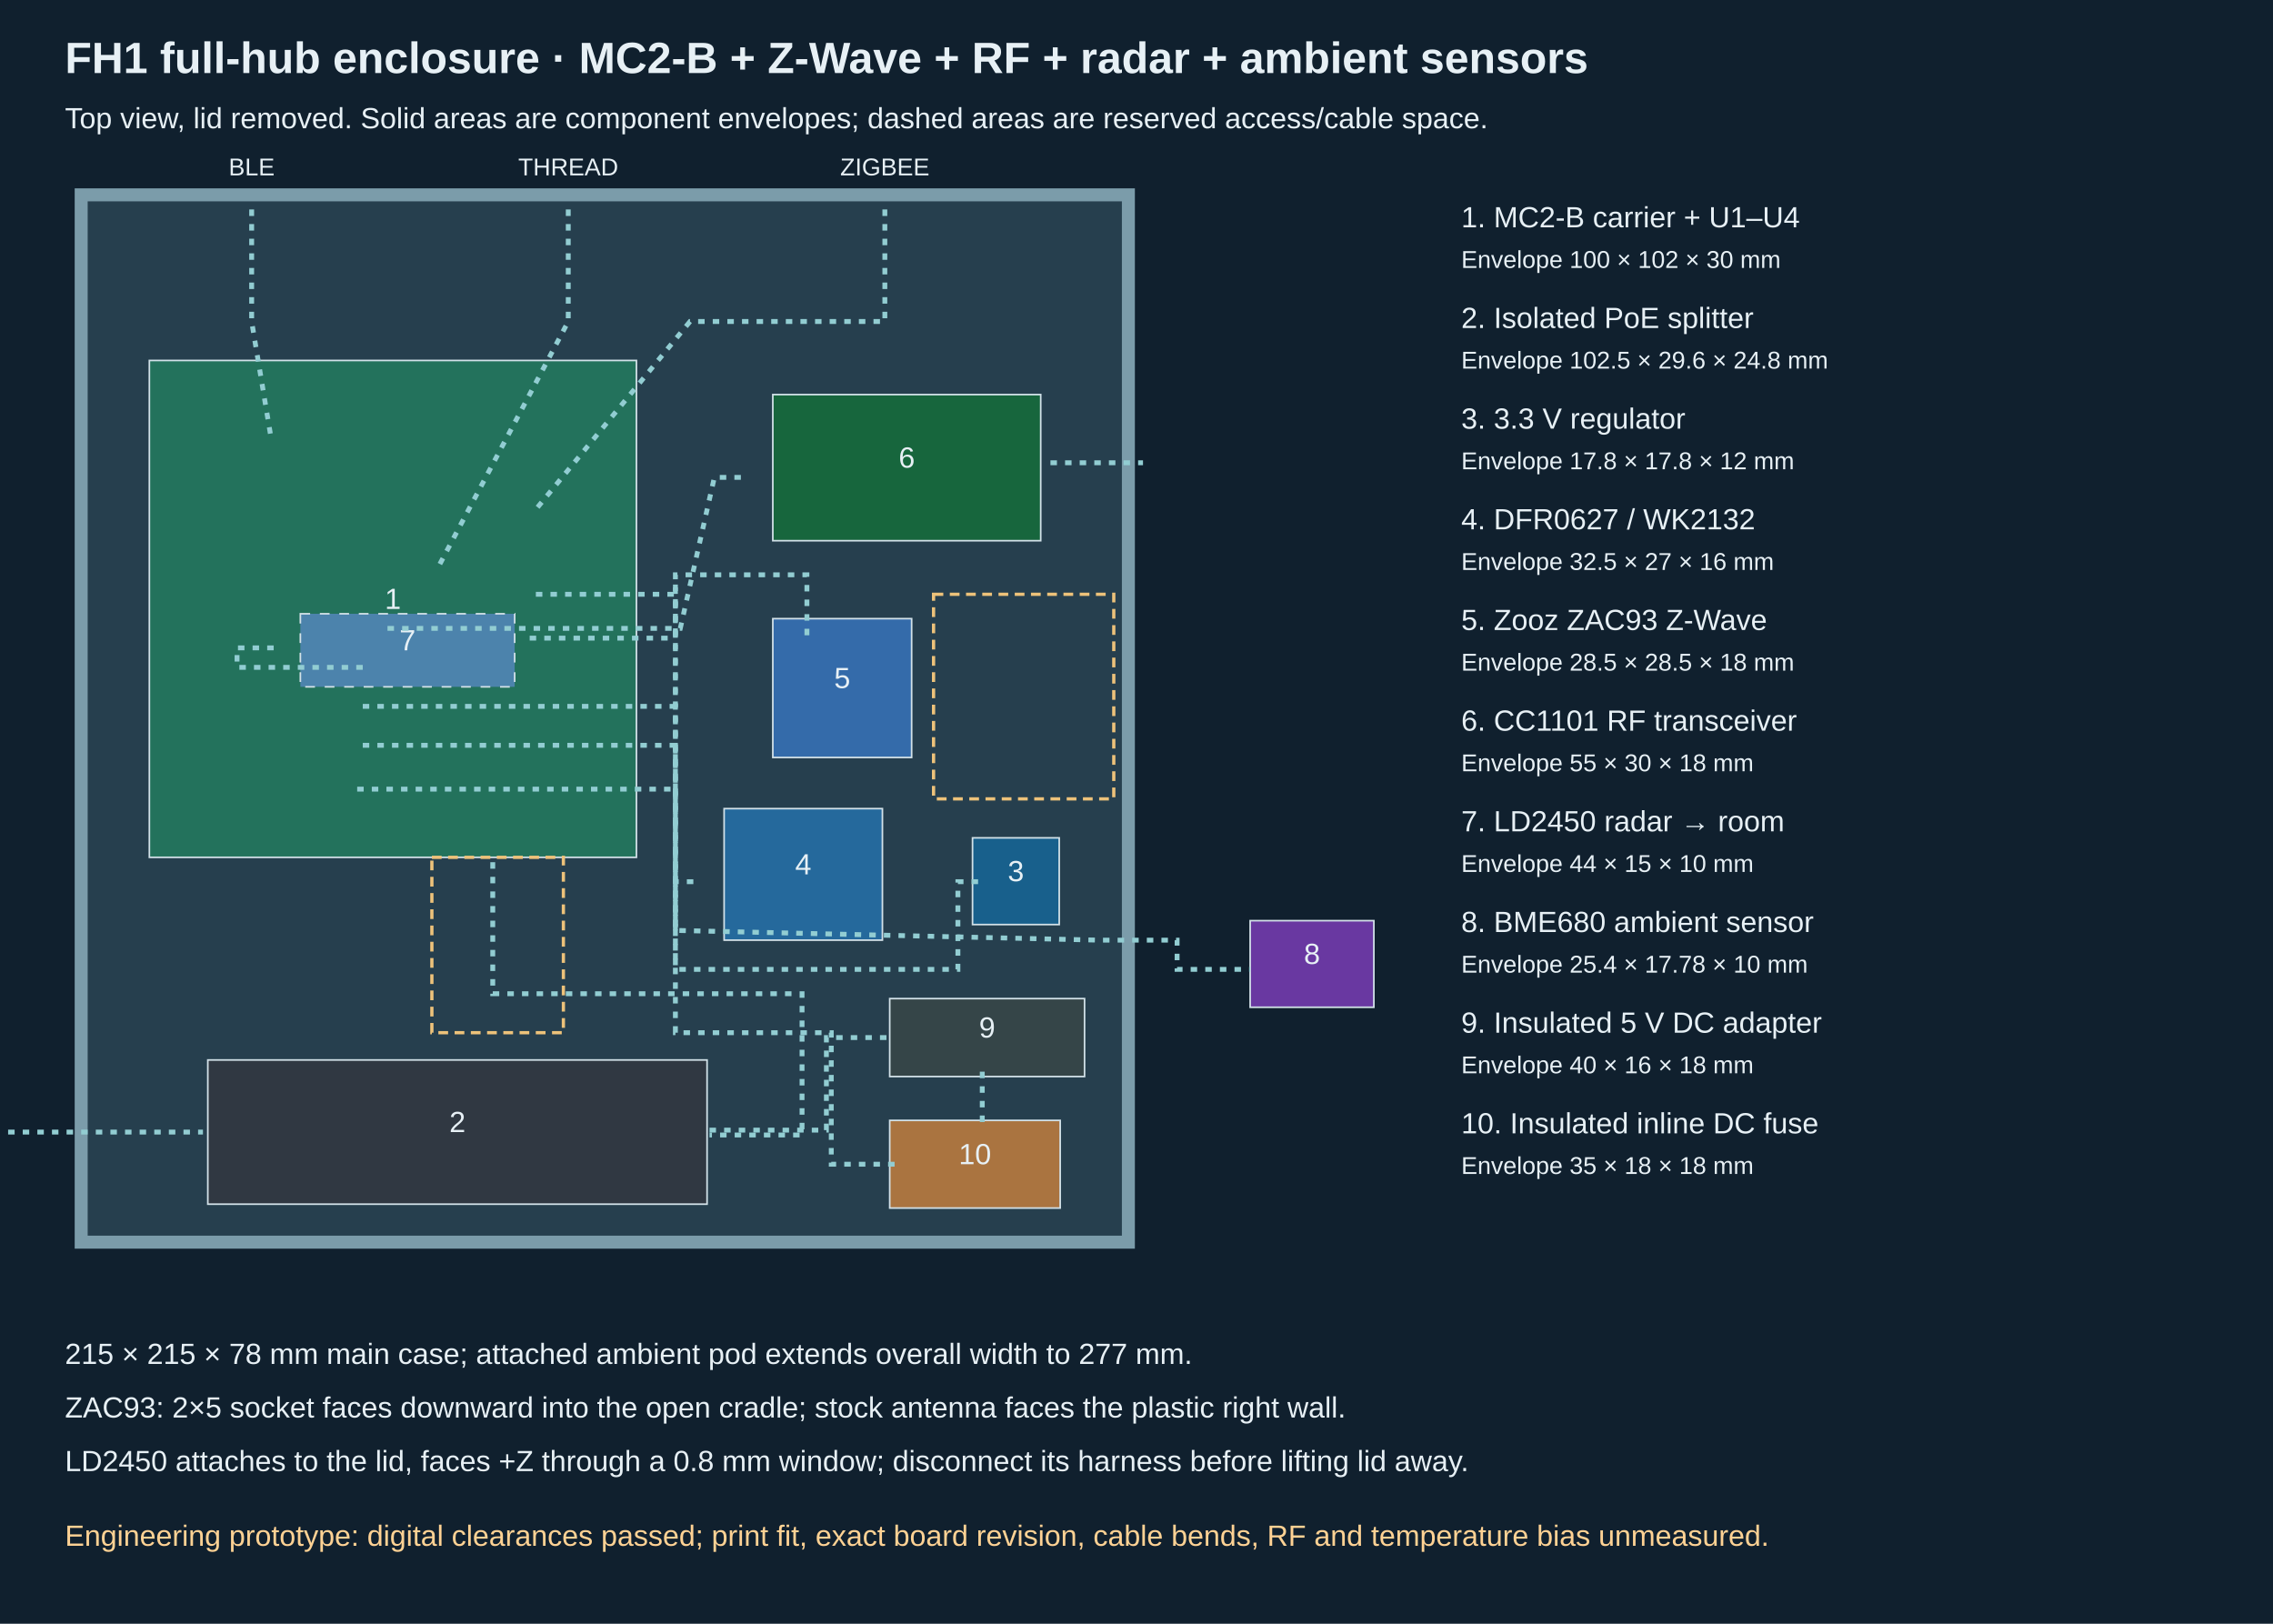
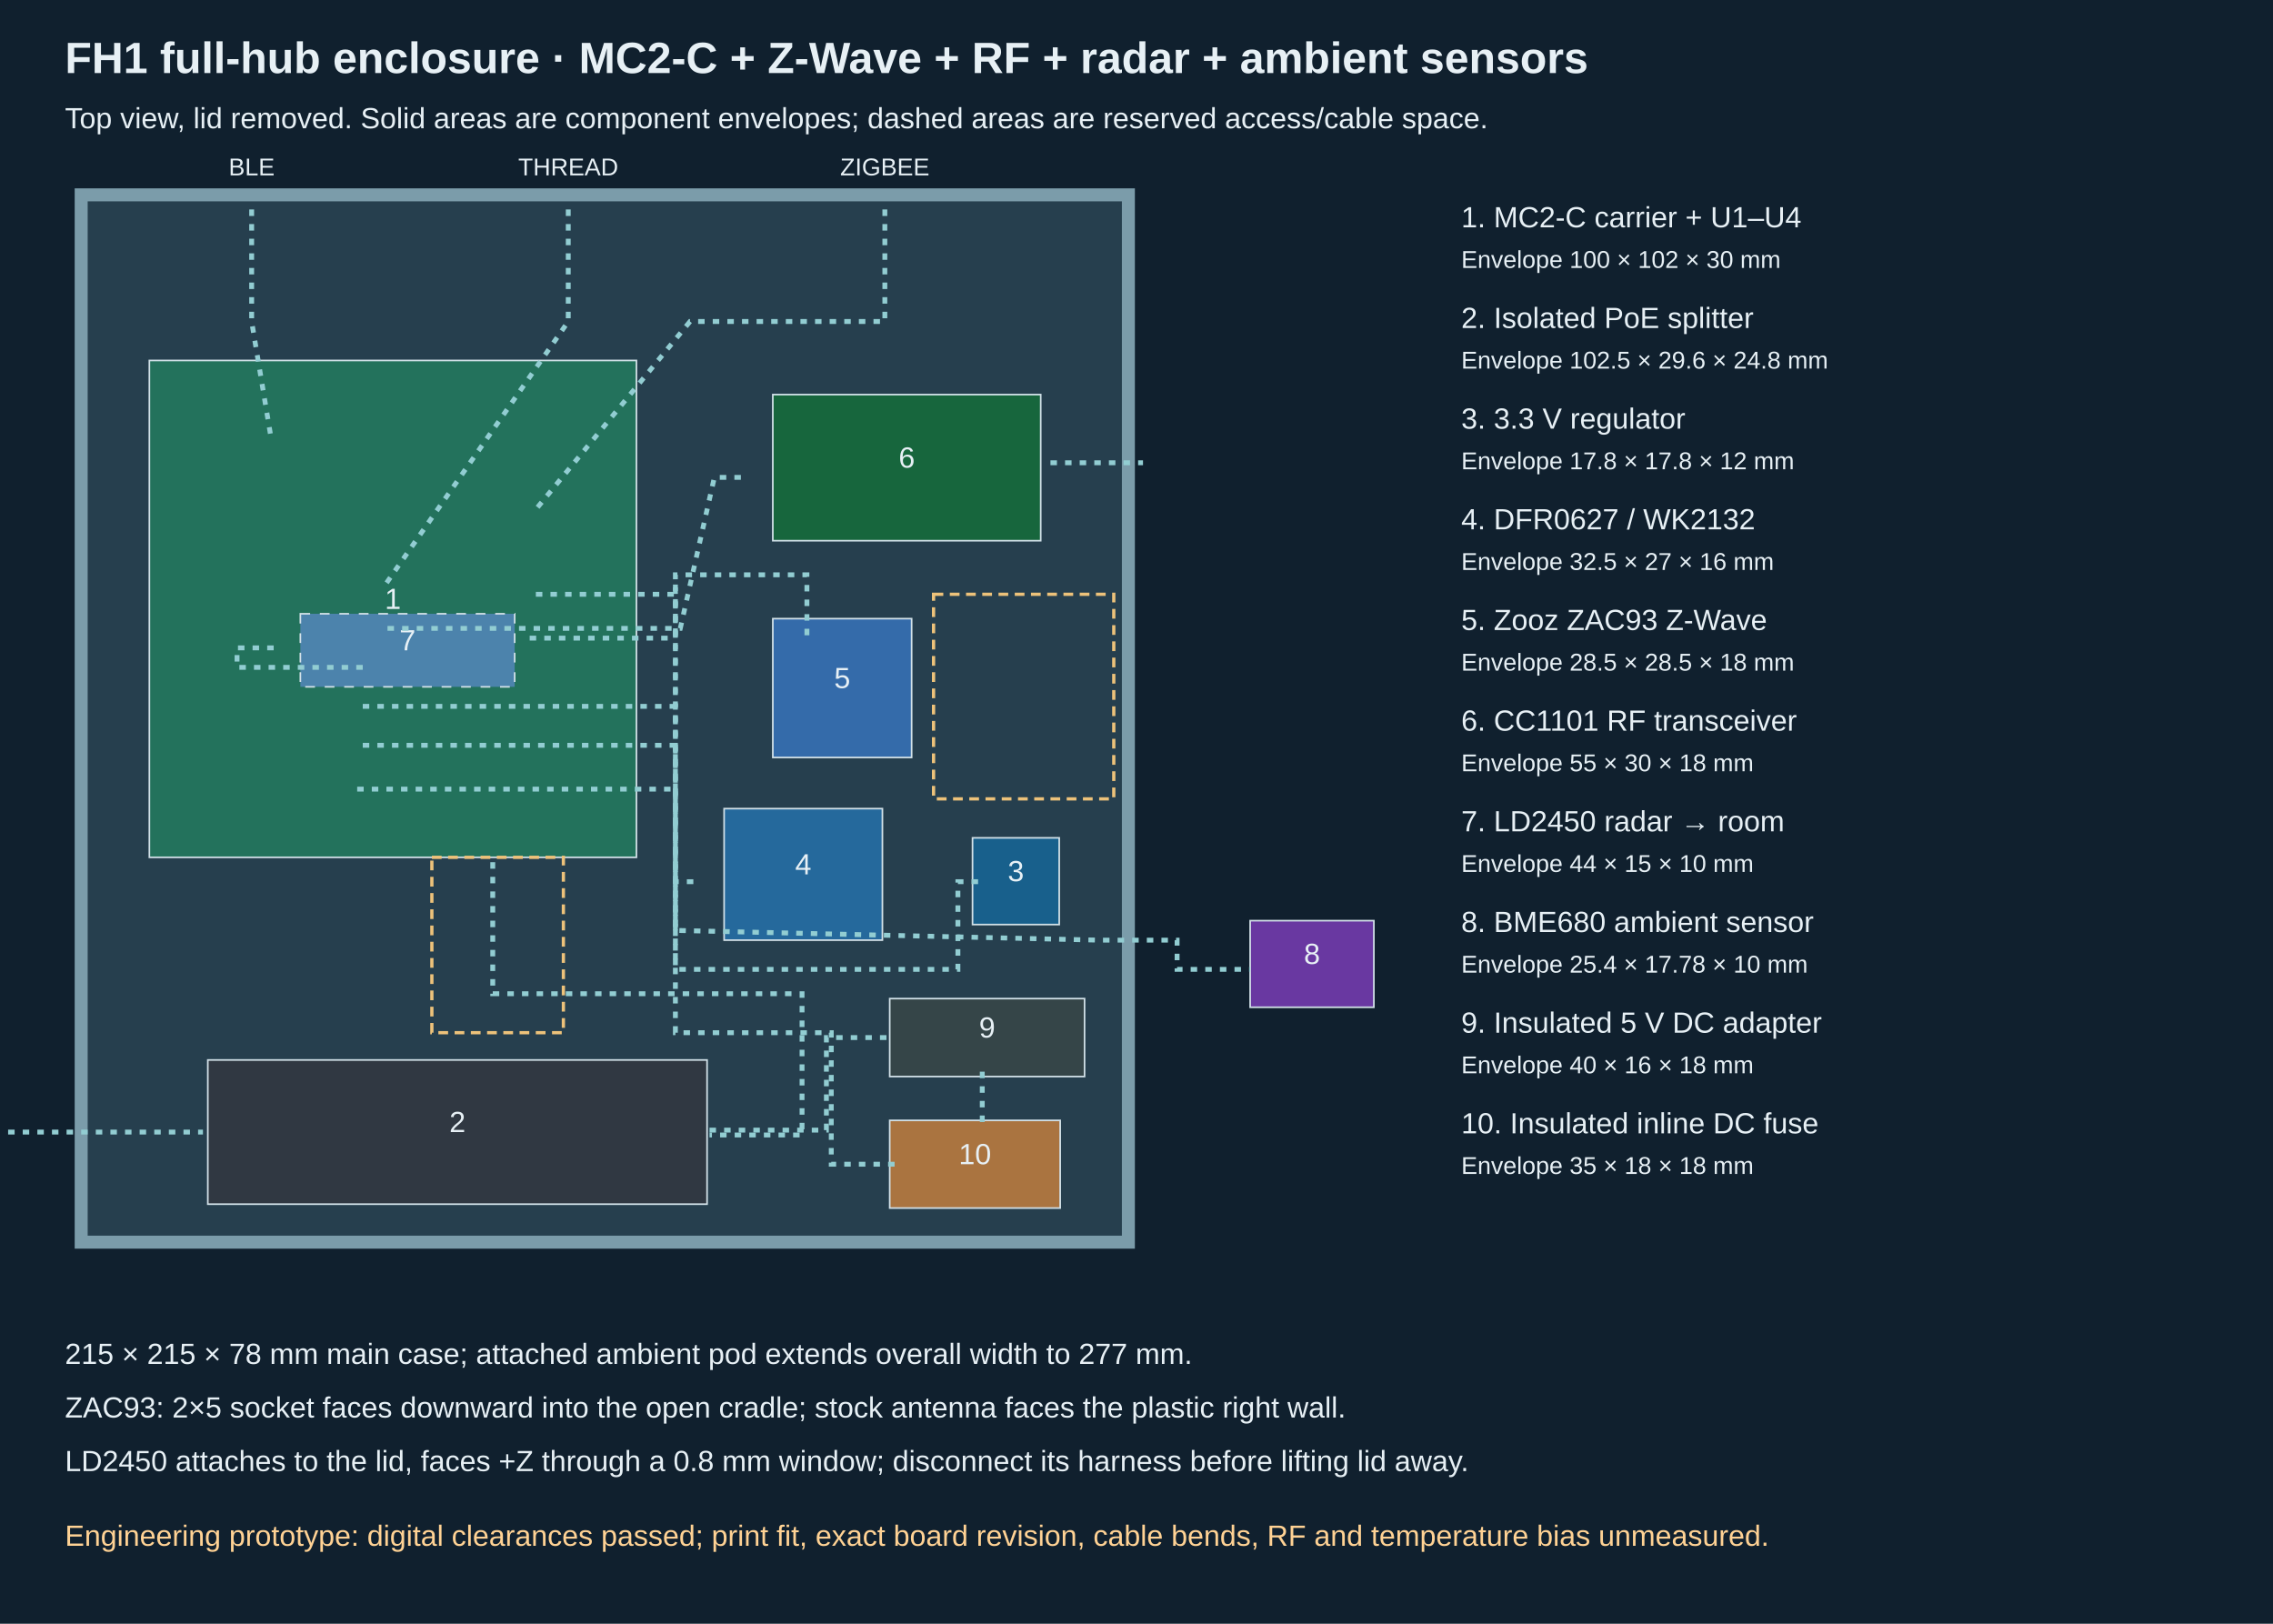
<svg xmlns="http://www.w3.org/2000/svg" width="1400" height="1000" viewBox="0 0 1400 1000">
  <style>text{font-family:Arial,sans-serif;fill:#e7f0f5}.h{font-size:27px;font-weight:bold}.s{font-size:18px}.n{font-size:15px}</style>
  <rect width="1400" height="1000" fill="#10202e" />
-   <text x="40" y="45" class="h">FH1 full-hub enclosure · MC2-B + Z-Wave + RF + radar + ambient sensors</text>
+   <text x="40" y="45" class="h">FH1 full-hub enclosure · MC2-C + Z-Wave + RF + radar + ambient sensors</text>
  <text x="40" y="79" class="s">Top view, lid removed. Solid areas are component envelopes; dashed areas are reserved access/cable space.</text>
  <rect x="50" y="120" width="645" height="645" fill="#263f4e" stroke="#7b9caa" stroke-width="8" />
  <rect x="92" y="222" width="300.0" height="306.0" fill="#23725c" stroke="#d2e1e8" stroke-dasharray="0" />
  <text x="242.0" y="375.0" text-anchor="middle" class="s">1</text>
  <rect x="128" y="652.8" width="307.5" height="88.8" fill="#303842" stroke="#d2e1e8" stroke-dasharray="0" />
  <text x="281.75" y="697.2" text-anchor="middle" class="s">2</text>
  <rect x="599" y="516" width="53.4" height="53.4" fill="#18608c" stroke="#d2e1e8" stroke-dasharray="0" />
  <text x="625.7" y="542.7" text-anchor="middle" class="s">3</text>
  <rect x="446" y="498" width="97.5" height="81" fill="#25699c" stroke="#d2e1e8" stroke-dasharray="0" />
  <text x="494.75" y="538.5" text-anchor="middle" class="s">4</text>
  <rect x="476" y="381" width="85.5" height="85.5" fill="#346baa" stroke="#d2e1e8" stroke-dasharray="0" />
  <text x="518.75" y="423.75" text-anchor="middle" class="s">5</text>
  <rect x="476" y="243" width="165" height="90" fill="#17663d" stroke="#d2e1e8" stroke-dasharray="0" />
  <text x="558.5" y="288.0" text-anchor="middle" class="s">6</text>
  <rect x="185" y="378" width="132" height="45" fill="#4c83ac" stroke="#d2e1e8" stroke-dasharray="6" />
  <text x="251.0" y="400.5" text-anchor="middle" class="s">7</text>
  <rect x="770" y="567" width="76.2" height="53.34" fill="#6938a1" stroke="#d2e1e8" stroke-dasharray="0" />
  <text x="808.1" y="593.67" text-anchor="middle" class="s">8</text>
  <rect x="548" y="615" width="120" height="48" fill="#354548" stroke="#d2e1e8" stroke-dasharray="0" />
  <text x="608.0" y="639.0" text-anchor="middle" class="s">9</text>
  <rect x="548" y="690" width="105" height="54" fill="#aa7440" stroke="#d2e1e8" stroke-dasharray="0" />
  <text x="600.5" y="717.0" text-anchor="middle" class="s">10</text>
  <rect x="266" y="528" width="81" height="108" fill="none" stroke="#edc27a" stroke-width="2" stroke-dasharray="6 4" />
  <rect x="575" y="366" width="111" height="126" fill="none" stroke="#edc27a" stroke-width="2" stroke-dasharray="6 4" />
  <polyline points="155,129 155,174 155,198 167,270 167,270" fill="none" stroke="#92cdd2" stroke-width="3" stroke-dasharray="4 5" />
-   <polyline points="350,129 350,174 350,198 269,351 269,351" fill="none" stroke="#92cdd2" stroke-width="3" stroke-dasharray="4 5" />
+   <polyline points="350,129 350,174 350,198 236.87,360.756 236.87,360.756" fill="none" stroke="#92cdd2" stroke-width="3" stroke-dasharray="4 5" />
  <polyline points="545,129 545,174 545,198 425,198 329,315 329,315" fill="none" stroke="#92cdd2" stroke-width="3" stroke-dasharray="4 5" />
  <polyline points="303.5,531 303.5,612 494,612 494,699 437,699" fill="none" stroke="#92cdd2" stroke-width="3" stroke-dasharray="4 5" />
  <polyline points="416,360 416,573" fill="none" stroke="#92cdd2" stroke-width="3" stroke-dasharray="4 5" />
  <polyline points="223.43,435.0 416,435 416,573 677,579 725,579 725,597 752,597 770,597" fill="none" stroke="#92cdd2" stroke-width="3" stroke-dasharray="4 5" />
  <polyline points="223.43,411 223.43,411 146,411 146,399 170,399" fill="none" stroke="#92cdd2" stroke-width="3" stroke-dasharray="4 5" />
  <polyline points="5,697.2 125,697.2" fill="none" stroke="#92cdd2" stroke-width="3" stroke-dasharray="4 5" />
  <polyline points="647,285 704,285" fill="none" stroke="#92cdd2" stroke-width="3" stroke-dasharray="4 5" />
  <polyline points="330.05,366.0 416,366 416,543 428,543" fill="none" stroke="#92cdd2" stroke-width="3" stroke-dasharray="4 5" />
  <polyline points="326.24,393.0 416,393 416,354 497,354 497,393" fill="none" stroke="#92cdd2" stroke-width="3" stroke-dasharray="4 5" />
  <polyline points="238.67,387.0 419,387 440,294 461,294" fill="none" stroke="#92cdd2" stroke-width="3" stroke-dasharray="4 5" />
  <polyline points="223.43,459.0 223.43,459.0 416,459 416,597 590,597 590,543 605,543" fill="none" stroke="#92cdd2" stroke-width="3" stroke-dasharray="4 5" />
  <polyline points="437,696 509,696 509,639 548,639" fill="none" stroke="#92cdd2" stroke-width="3" stroke-dasharray="4 5" />
  <polyline points="605,660 605,678 605,693" fill="none" stroke="#92cdd2" stroke-width="3" stroke-dasharray="4 5" />
  <polyline points="551,717 512,717 512,636 416,636 416,486 215.81,486.0 215.81,486.0" fill="none" stroke="#92cdd2" stroke-width="3" stroke-dasharray="4 5" />
  <text x="155" y="108" class="n" text-anchor="middle">BLE</text>
  <text x="350" y="108" class="n" text-anchor="middle">THREAD</text>
  <text x="545" y="108" class="n" text-anchor="middle">ZIGBEE</text>
-   <text x="900" y="140" class="s">1. MC2-B carrier + U1–U4</text>
+   <text x="900" y="140" class="s">1. MC2-C carrier + U1–U4</text>
  <text x="900" y="165" class="n">Envelope 100 × 102 × 30 mm</text>
  <text x="900" y="202" class="s">2. Isolated PoE splitter</text>
  <text x="900" y="227" class="n">Envelope 102.5 × 29.6 × 24.8 mm</text>
  <text x="900" y="264" class="s">3. 3.3 V regulator</text>
  <text x="900" y="289" class="n">Envelope 17.8 × 17.8 × 12 mm</text>
  <text x="900" y="326" class="s">4. DFR0627 / WK2132</text>
  <text x="900" y="351" class="n">Envelope 32.5 × 27 × 16 mm</text>
  <text x="900" y="388" class="s">5. Zooz ZAC93 Z-Wave</text>
  <text x="900" y="413" class="n">Envelope 28.5 × 28.5 × 18 mm</text>
  <text x="900" y="450" class="s">6. CC1101 RF transceiver</text>
  <text x="900" y="475" class="n">Envelope 55 × 30 × 18 mm</text>
  <text x="900" y="512" class="s">7. LD2450 radar → room</text>
  <text x="900" y="537" class="n">Envelope 44 × 15 × 10 mm</text>
  <text x="900" y="574" class="s">8. BME680 ambient sensor</text>
  <text x="900" y="599" class="n">Envelope 25.4 × 17.78 × 10 mm</text>
  <text x="900" y="636" class="s">9. Insulated 5 V DC adapter</text>
  <text x="900" y="661" class="n">Envelope 40 × 16 × 18 mm</text>
  <text x="900" y="698" class="s">10. Insulated inline DC fuse</text>
  <text x="900" y="723" class="n">Envelope 35 × 18 × 18 mm</text>
  <text x="40" y="840" class="s">215 × 215 × 78 mm main case; attached ambient pod extends overall width to 277 mm.</text>
  <text x="40" y="873" class="s">ZAC93: 2×5 socket faces downward into the open cradle; stock antenna faces the plastic right wall.</text>
  <text x="40" y="906" class="s">LD2450 attaches to the lid, faces +Z through a 0.8 mm window; disconnect its harness before lifting lid away.</text>
  <text x="40" y="952" class="s" style="fill:#ffd294">Engineering prototype: digital clearances passed; print fit, exact board revision, cable bends, RF and temperature bias unmeasured.</text>
</svg>
